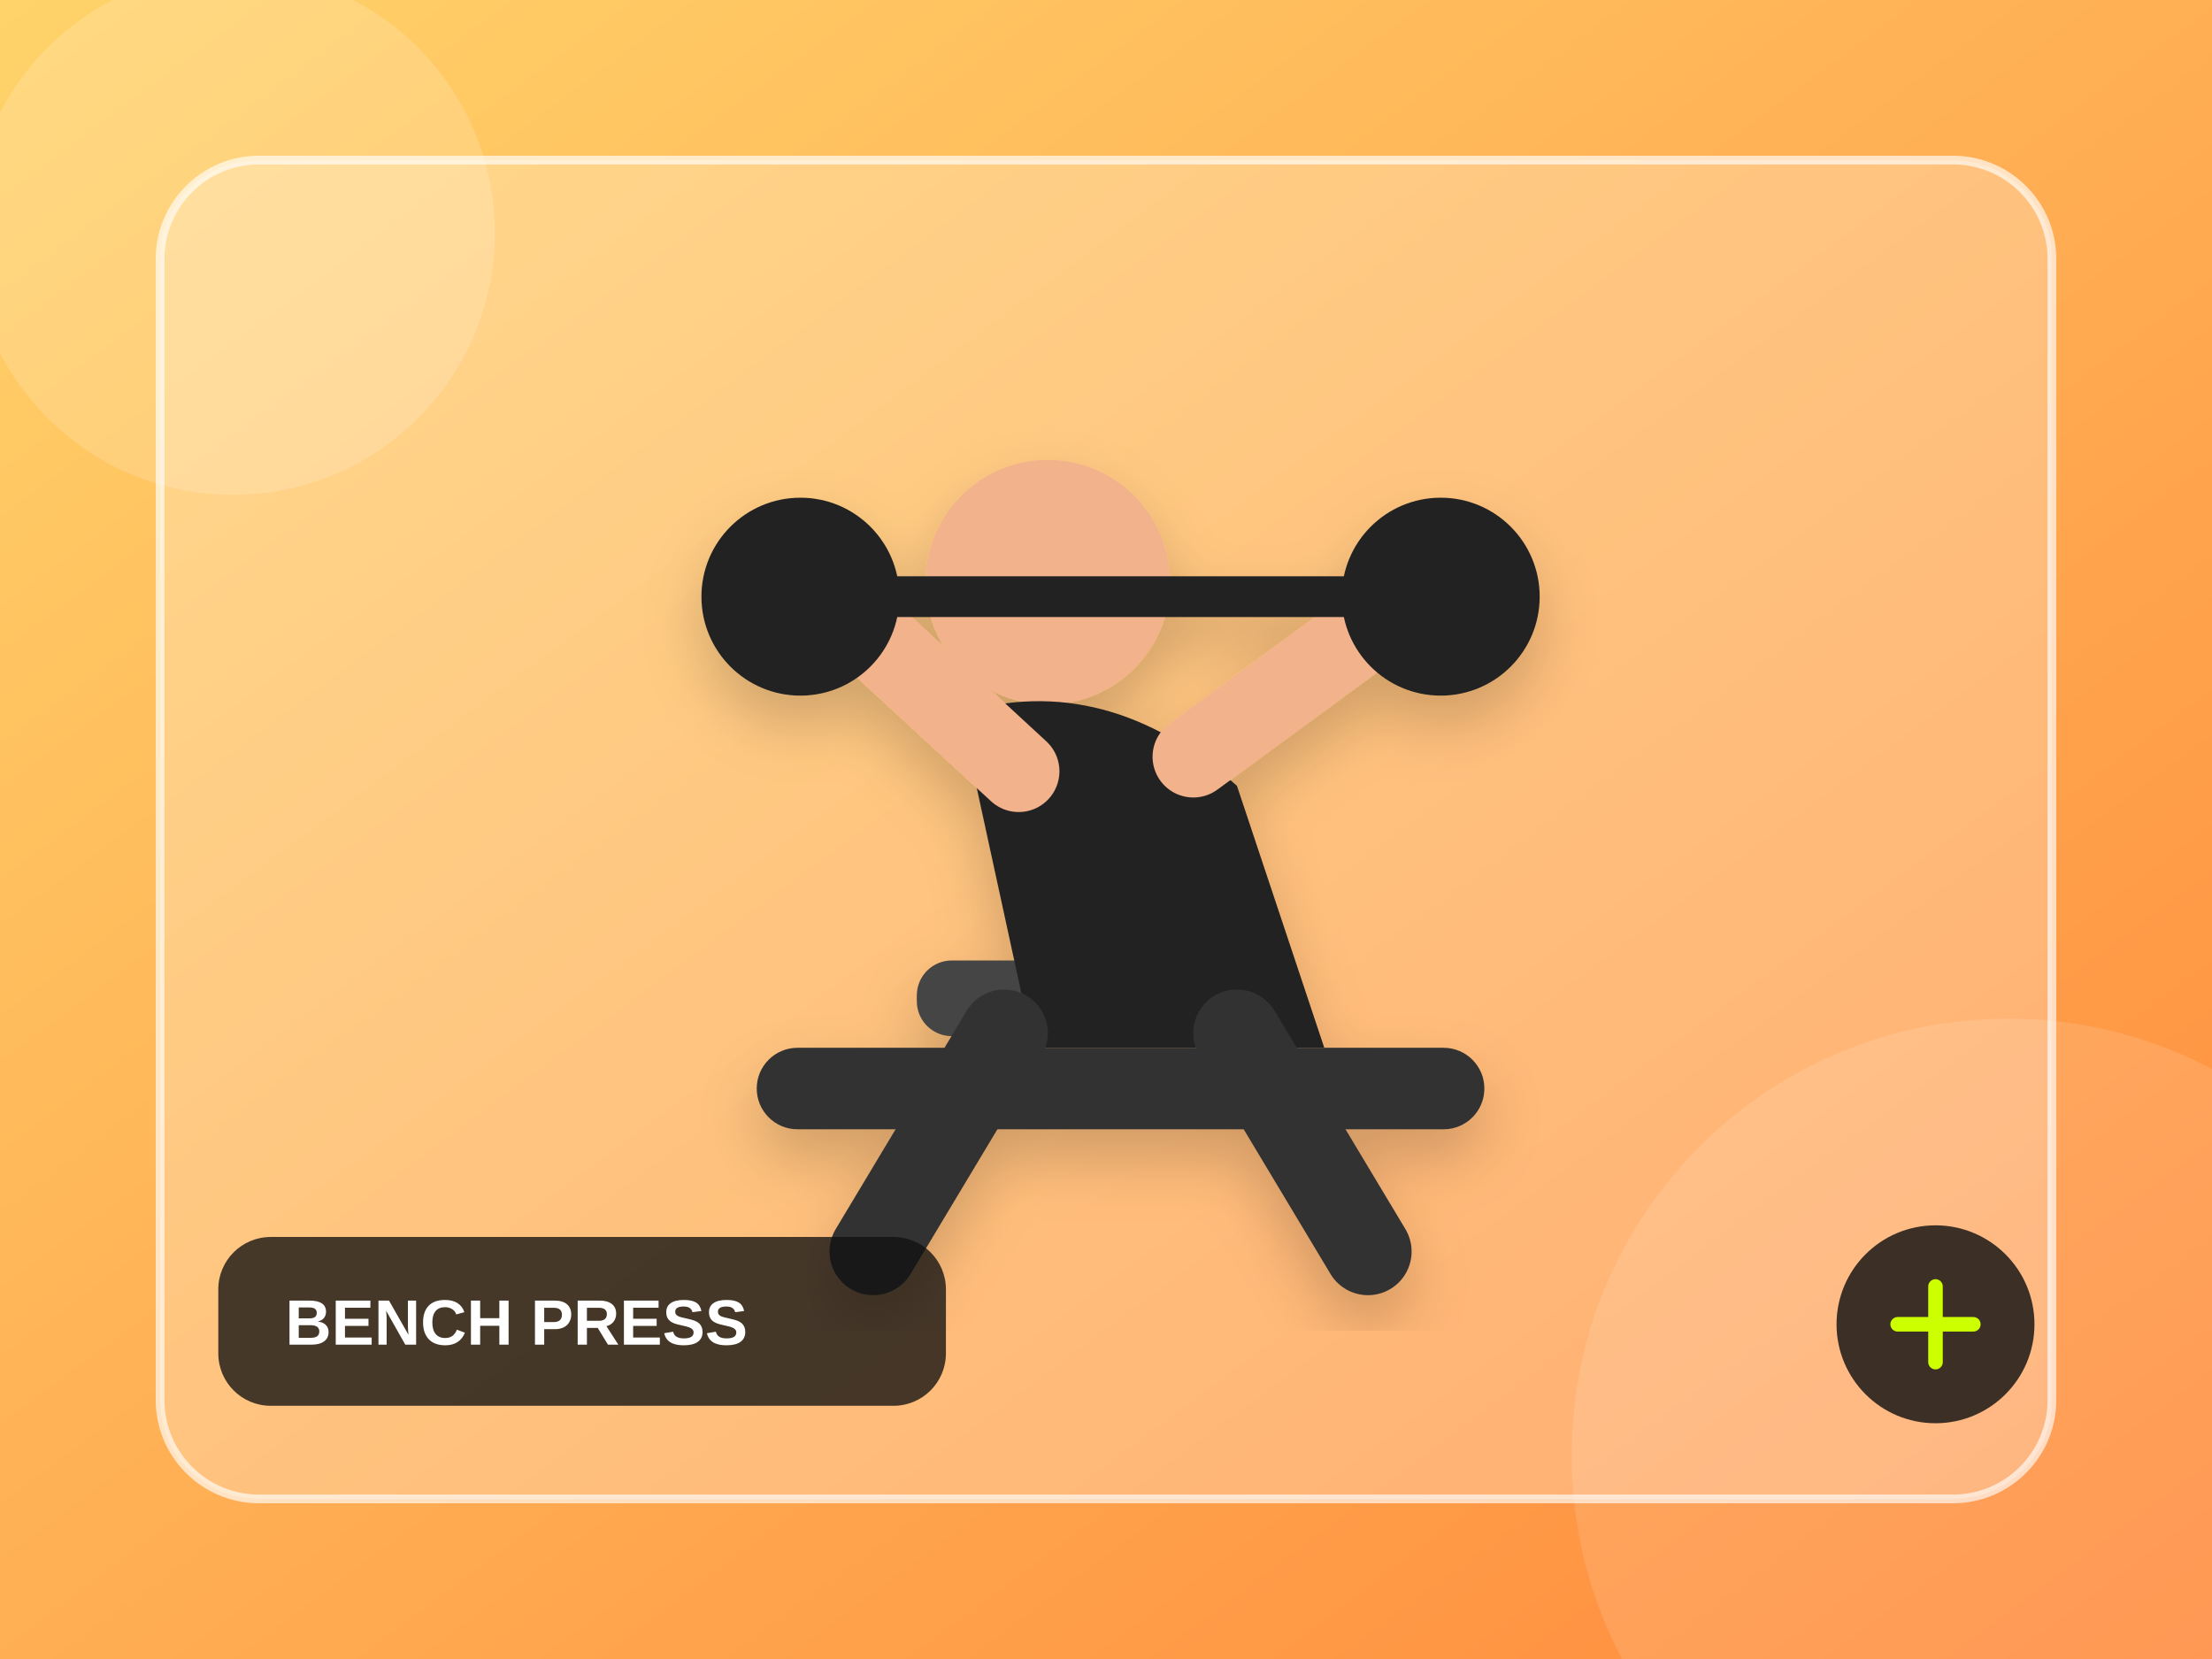
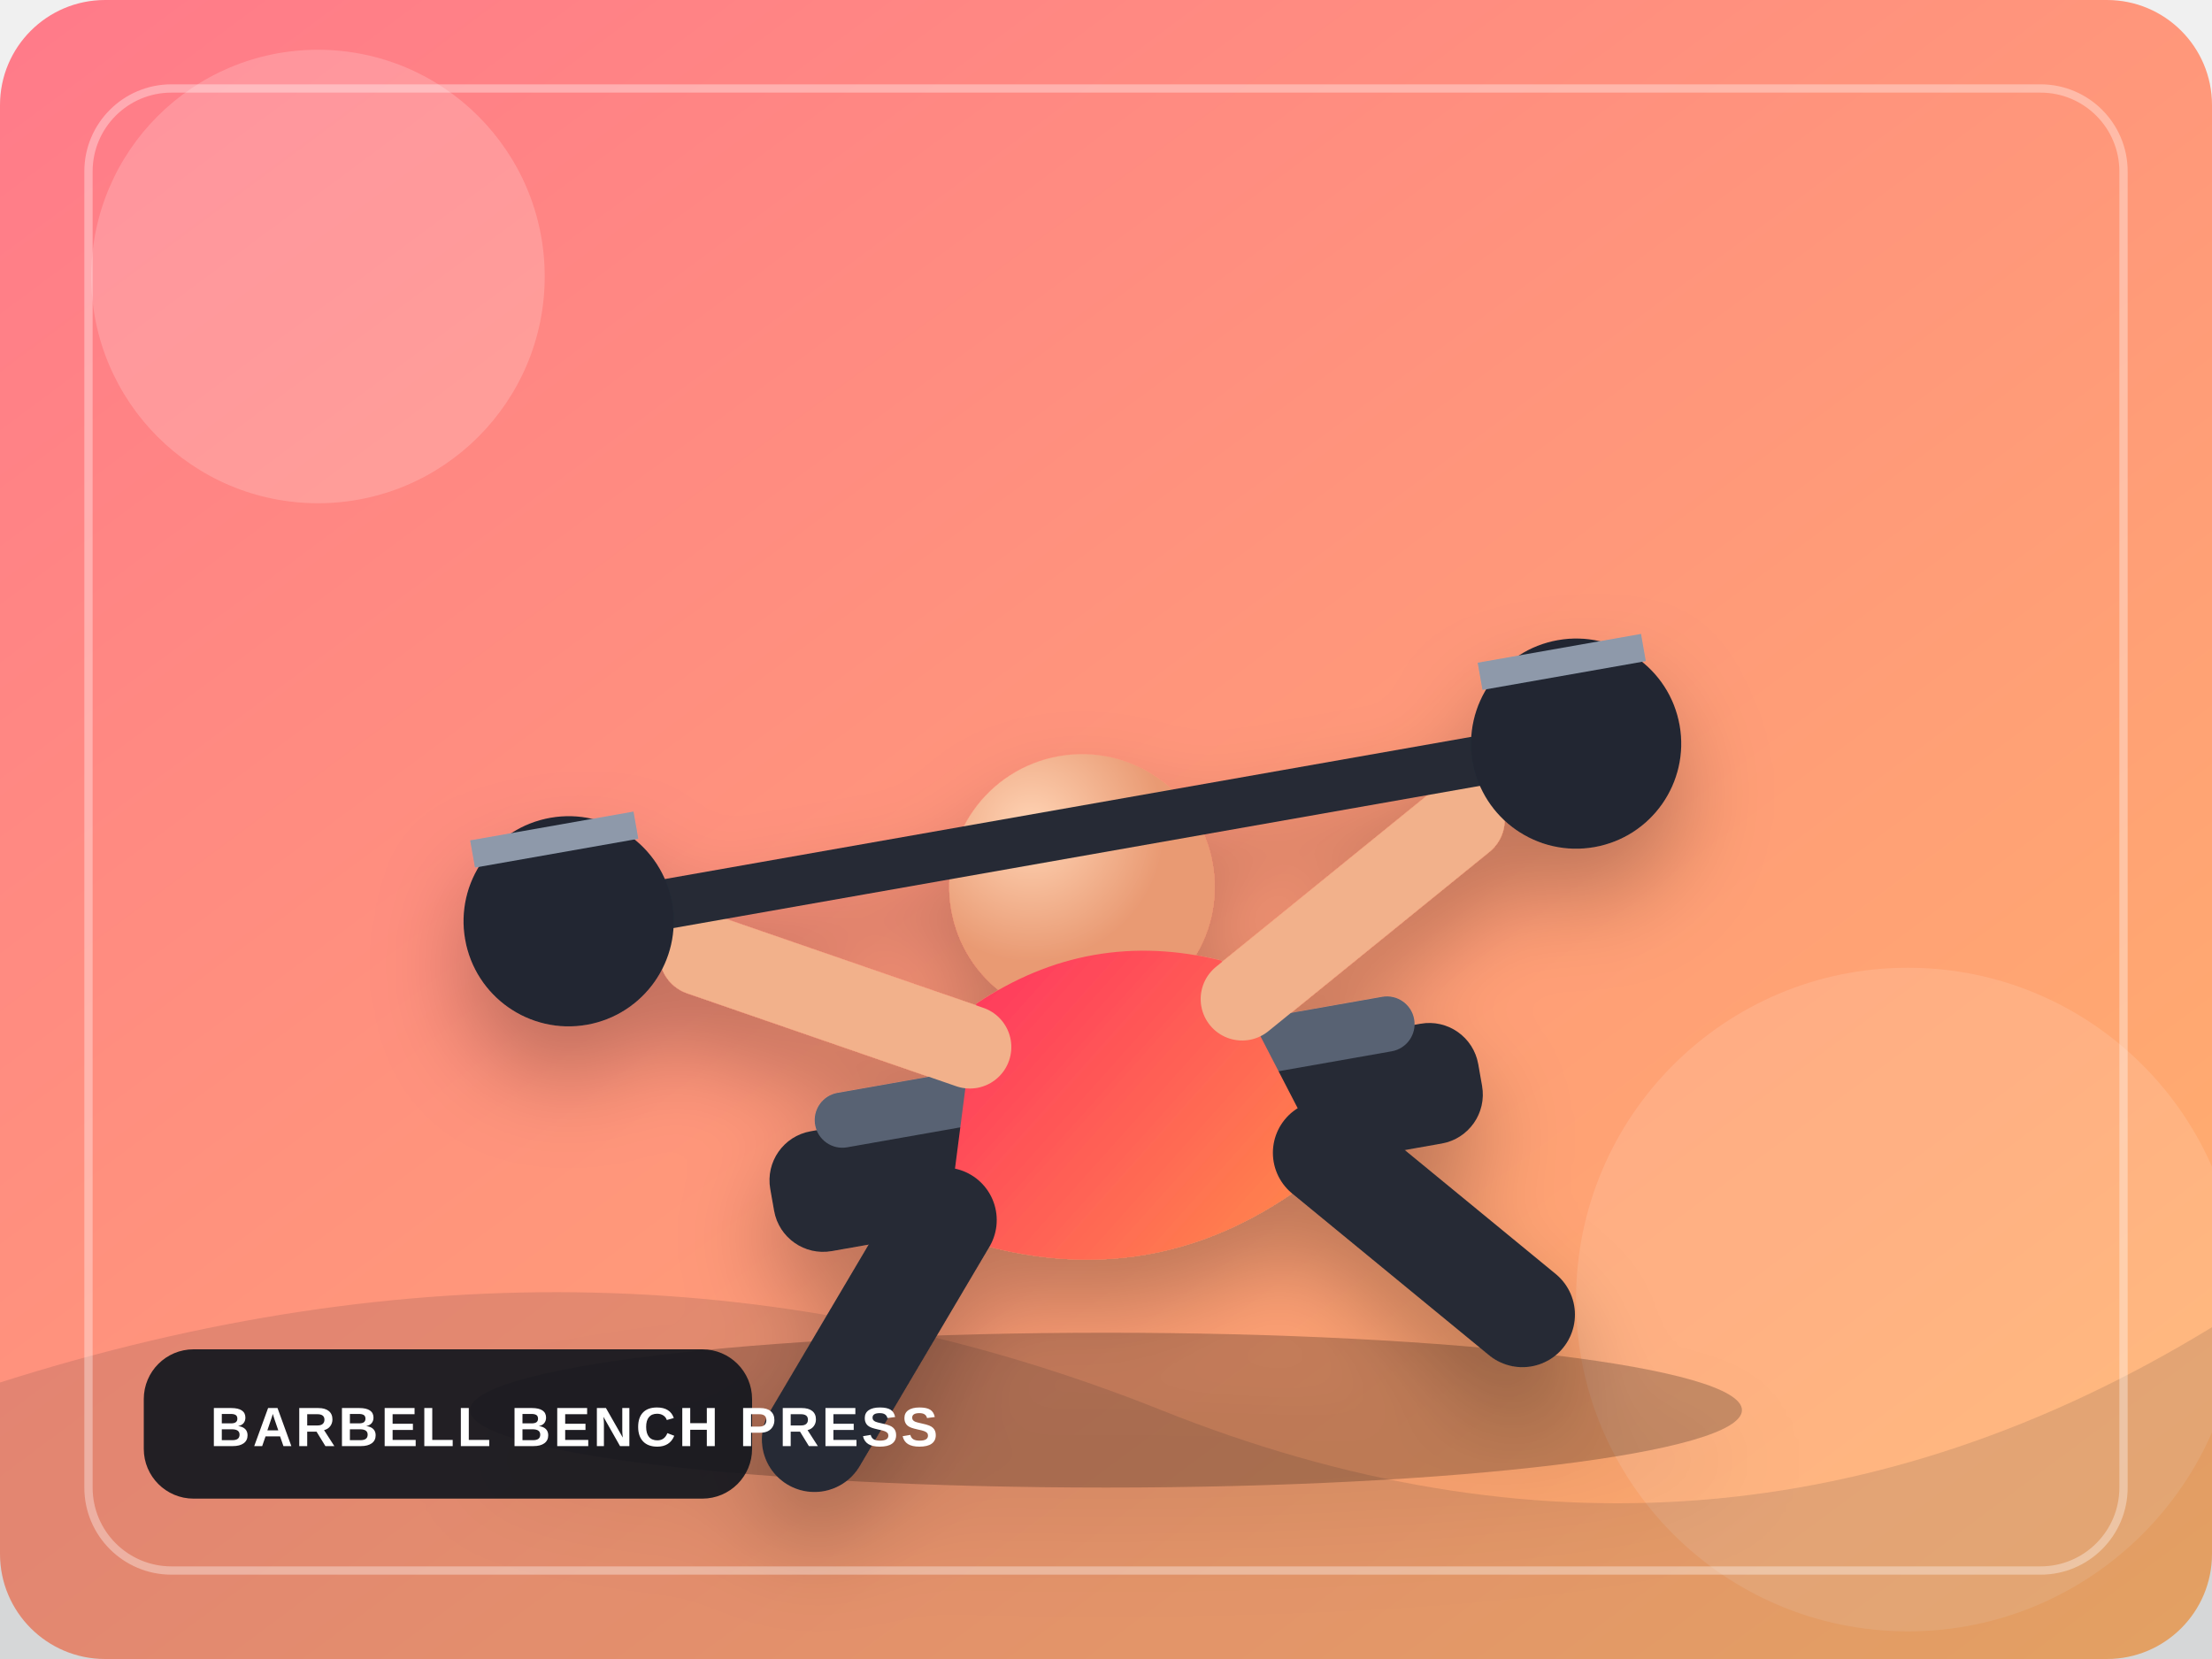
- <svg xmlns="http://www.w3.org/2000/svg" viewBox="0 0 760 570">
+ <svg xmlns="http://www.w3.org/2000/svg" viewBox="0 0 800 600" role="img" aria-label="BARBELL BENCH PRESS 3D animated illustration">
  <defs>
-     <linearGradient id="g" x1="0" y1="0" x2="1" y2="1">
-       <stop offset="0" stop-color="#ffd36a" />
-       <stop offset="1" stop-color="#ff8a3d" />
+     <linearGradient id="bg" x1="0" y1="0" x2="1" y2="1">
+       <stop stop-color="#ff7a8a" />
+       <stop offset="1" stop-color="#ffb36b" />
    </linearGradient>
-     <filter id="s">
-       <feDropShadow dx="0" dy="10" stdDeviation="10" flood-opacity=".18" />
+     <linearGradient id="shirt" x1="0" y1="0" x2="1" y2="1">
+       <stop stop-color="#ff315f" />
+       <stop offset="1" stop-color="#ff8a4c" />
+     </linearGradient>
+     <radialGradient id="skin" cx="35%" cy="25%">
+       <stop stop-color="#ffd4b5" />
+       <stop offset="1" stop-color="#e99a73" />
+     </radialGradient>
+     <filter id="shadow" x="-30%" y="-30%" width="160%" height="160%">
+       <feDropShadow dx="0" dy="18" stdDeviation="16" flood-opacity=".25" />
    </filter>
+     <filter id="soft" x="-30%" y="-30%" width="160%" height="160%">
+       <feGaussianBlur stdDeviation="12" />
+     </filter>
+     <style>.float{animation:float 3.4s ease-in-out infinite} @keyframes float{0%,100%{transform:translateY(0)}50%{transform:translateY(-8px)}}</style>
  </defs>
-   <rect width="760" height="570" fill="url(#g)" />
-   <circle cx="80" cy="80" r="90" fill="#fff" opacity=".16" />
-   <circle cx="690" cy="500" r="150" fill="#fff" opacity=".12" />
-   <rect x="55" y="55" width="650" height="460" rx="34" fill="#ffffff" opacity=".25" />
-   <rect x="55" y="55" width="650" height="460" rx="34" fill="none" stroke="#fff" stroke-width="3" opacity=".65" />
-   <g filter="url(#s)" transform="translate(0 10)">
-     <rect x="260" y="350" width="250" height="28" rx="14" fill="#333" />
-     <rect x="315" y="320" width="105" height="26" rx="12" fill="#444" />
-     <circle cx="360" cy="190" r="42" fill="#f2b28b" />
-     <path d="M330 235 Q380 220 425 260 L455 350 L355 350 Z" fill="#242424" />
-     <path d="M350 255 L285 195 M410 250 L485 195" stroke="#f2b28b" stroke-width="28" stroke-linecap="round" />
-     <path d="M285 195 L485 195" stroke="#222" stroke-width="14" />
-     <circle cx="275" cy="195" r="34" fill="#222" />
-     <circle cx="495" cy="195" r="34" fill="#222" />
-     <path d="M345 345 L300 420 M425 345 L470 420" stroke="#333" stroke-width="30" stroke-linecap="round" />
+   <rect width="800" height="600" rx="38" fill="url(#bg)" />
+   <circle cx="115" cy="100" r="82" fill="#fff" opacity=".18" />
+   <circle cx="690" cy="470" r="120" fill="#fff" opacity=".12" />
+   <path d="M0 500 Q220 430 420 510 T800 480 V600 H0Z" fill="#0f1720" opacity=".12" />
+   <g filter="url(#shadow)">
+     <g class="float">
+       <ellipse cx="400" cy="510" rx="230" ry="28" fill="#000" opacity=".22" />
+       <g transform="rotate(-10 400 370)">
+         <rect x="270" y="390" width="260" height="44" rx="18" fill="#252b35" />
+         <rect x="290" y="378" width="220" height="20" rx="10" fill="#596273" />
+         <circle cx="400" cy="320" r="48" fill="url(#skin)" />
+         <path d="M355 355 Q400 335 445 355 L470 435 Q400 475 330 435Z" fill="url(#shirt)" />
+         <path d="M350 370 L260 320" stroke="#f2b18b" stroke-width="30" stroke-linecap="round" />
+         <path d="M450 370 L540 320" stroke="#f2b18b" stroke-width="30" stroke-linecap="round" />
+         <path d="M330 430 L270 500" stroke="#252b35" stroke-width="38" stroke-linecap="round" />
+         <path d="M470 430 L530 500" stroke="#252b35" stroke-width="38" stroke-linecap="round" />
+         <path d="M220 300 H580" stroke="#252b35" stroke-width="18" />
+         <circle cx="215" cy="300" r="38" fill="#202733" />
+         <circle cx="585" cy="300" r="38" fill="#202733" />
+         <path d="M185 270 H245 M555 270 H615" stroke="#8e99aa" stroke-width="10" />
+       </g>
+     </g>
  </g>
-   <rect x="75" y="425" width="250" height="58" rx="18" fill="#111" opacity=".78" />
-   <text x="98" y="462" font-family="Arial, sans-serif" font-size="22" font-weight="800" fill="#fff">BENCH PRESS</text>
-   <circle cx="665" cy="455" r="34" fill="#111" opacity=".82" />
-   <path d="M652 455h26M665 442v26" stroke="#ccff00" stroke-width="5" stroke-linecap="round" />
+   <rect x="32" y="32" width="736" height="536" rx="30" fill="none" stroke="#fff" stroke-opacity=".35" stroke-width="3" />
+   <rect x="52" y="488" width="220" height="54" rx="18" fill="#11161d" opacity=".92" />
+   <text x="76" y="523" fill="#fff" font-family="Arial, sans-serif" font-size="20" font-weight="900" letter-spacing="1">BARBELL BENCH PRESS</text>
</svg>
